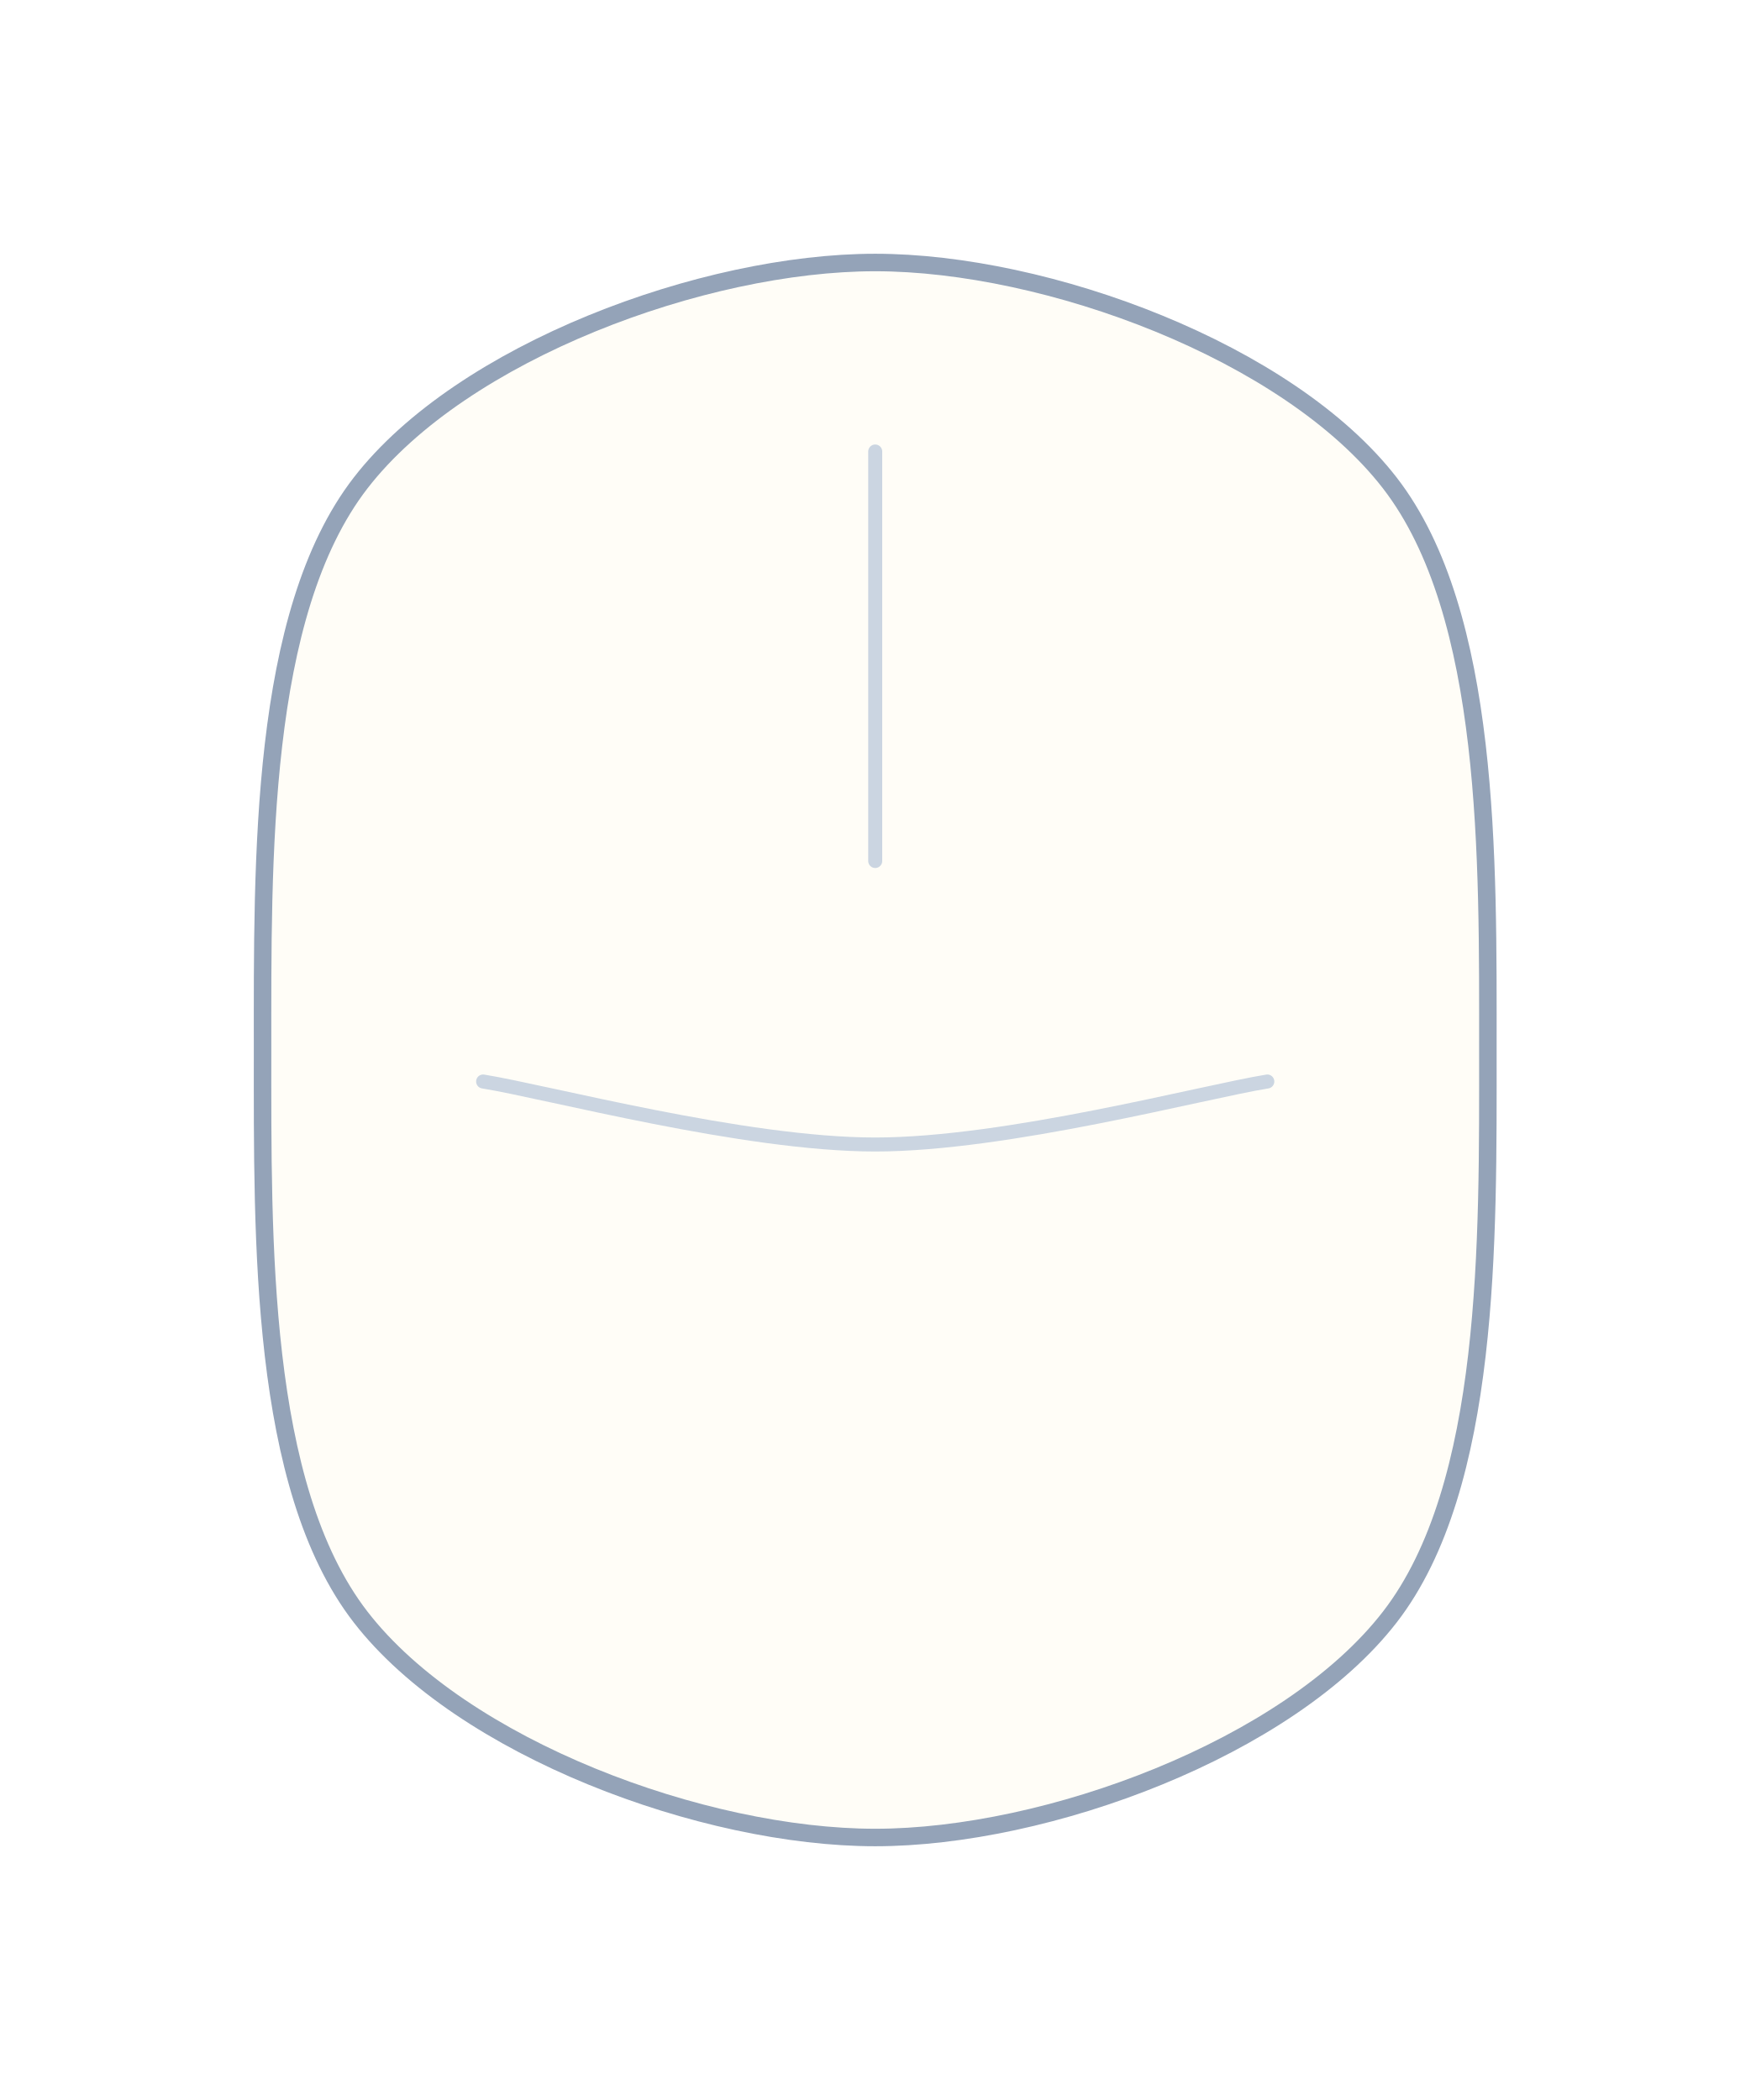
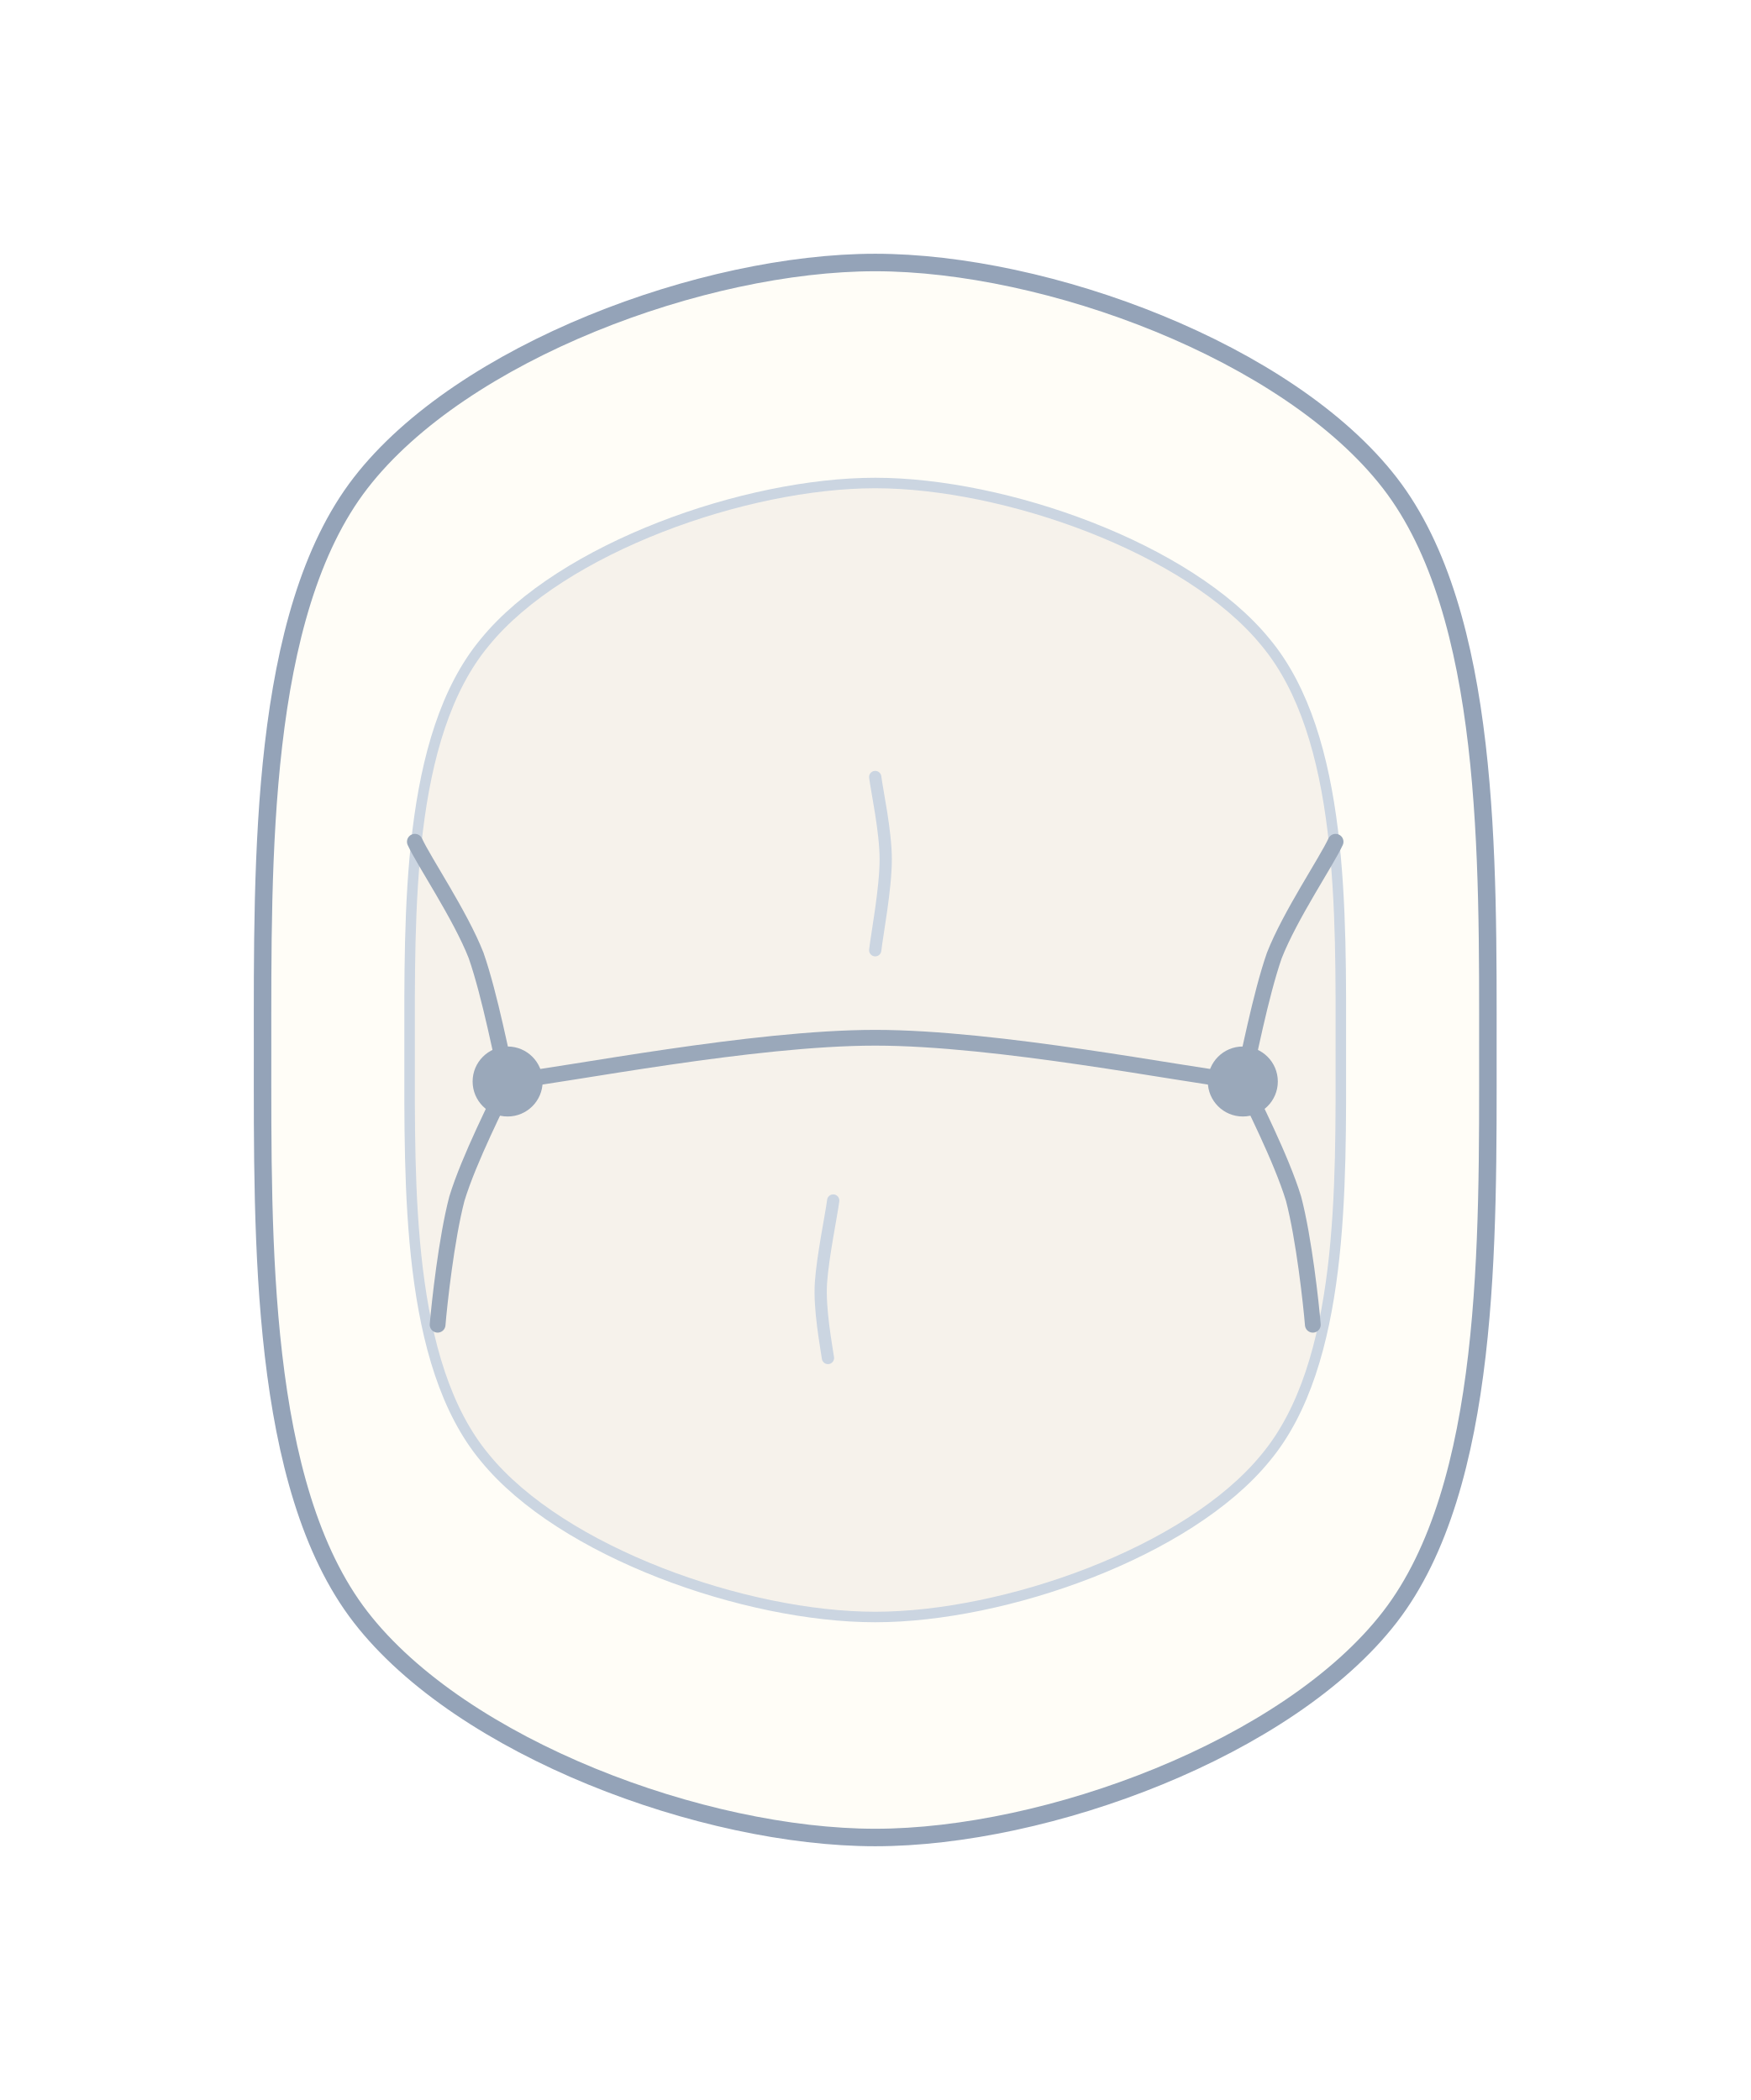
<svg xmlns="http://www.w3.org/2000/svg" viewBox="0 0 120 144" width="120" height="144">
  <g id="tooth-14" data-fdi="14">
    <g transform="matrix(-12 0 0 12 60 72)">
      <path d="M -3.5 0 C -3.5 -1.08 -3.52 -2.49 -2.94 -3.24 C -2.36 -3.99 -0.98 -4.5 0 -4.5 C 0.98 -4.5 2.36 -3.99 2.94 -3.24 C 3.52 -2.49 3.5 -1.08 3.5 0 C 3.5 1.08 3.52 2.49 2.94 3.24 C 2.36 3.99 0.98 4.5 0 4.5 C -0.98 4.5 -2.36 3.99 -2.94 3.24 C -3.52 2.49 -3.5 1.08 -3.5 0 Z" fill="#fffdf7" stroke="#94a3b8" stroke-width="1.2" vector-effect="non-scaling-stroke" />
-       <path d="M -2.24 0.18 C -1.87 0.24 -0.75 0.54 0 0.54 C 0.75 0.54 1.87 0.24 2.24 0.18" fill="none" stroke="#cbd5e1" stroke-width="0.96" stroke-linecap="round" vector-effect="non-scaling-stroke" />
-       <path d="M 0 -3.42 C 0 -3.03 0 -1.47 0 -1.08" fill="none" stroke="#cbd5e1" stroke-width="0.96" stroke-linecap="round" vector-effect="non-scaling-stroke" />
+       <path d="M -2.66 0 C -2.66 -0.78 -2.68 -1.79 -2.23 -2.33 C -1.79 -2.87 -0.74 -3.24 0 -3.24 C 0.74 -3.24 1.79 -2.87 2.23 -2.33 C 2.68 -1.79 2.66 -0.78 2.66 0 C 2.66 0.78 2.68 1.79 2.23 2.33 C 1.79 2.87 0.74 3.24 0 3.24 C -0.74 3.24 -1.79 2.87 -2.23 2.33 C -2.68 1.79 -2.66 0.78 -2.66 0 Z" fill="rgba(120, 96, 60, 0.07)" stroke="#cbd5e1" stroke-width="0.72" vector-effect="non-scaling-stroke" />
+       <path d="M 0 -1.56 C -0.01 -1.48 -0.06 -1.25 -0.06 -1.09 C -0.06 -0.92 -0.01 -0.66 0 -0.57" fill="none" stroke="#cbd5e1" stroke-width="0.84" stroke-linecap="round" vector-effect="non-scaling-stroke" />
+       <path d="M 0.27 1.76 C 0.28 1.69 0.32 1.48 0.31 1.33 C 0.3 1.18 0.25 0.94 0.24 0.86" fill="none" stroke="#cbd5e1" stroke-width="0.84" stroke-linecap="round" vector-effect="non-scaling-stroke" />
+       <path d="M -2.1 0.18 C -1.75 0.14 -0.7 -0.07 0 -0.07 C 0.7 -0.07 1.75 0.14 2.1 0.18" fill="none" stroke="#9aa8ba" stroke-width="1.08" stroke-linecap="round" vector-effect="non-scaling-stroke" />
+       <path d="M -2.1 0.18 C -2.13 0.06 -2.2 -0.31 -2.28 -0.54 C -2.37 -0.77 -2.58 -1.08 -2.63 -1.19" fill="none" stroke="#9aa8ba" stroke-width="1.08" stroke-linecap="round" vector-effect="non-scaling-stroke" />
+       <path d="M 2.1 0.18 C 2.13 0.06 2.2 -0.31 2.28 -0.54 C 2.37 -0.77 2.58 -1.08 2.63 -1.19" fill="none" stroke="#9aa8ba" stroke-width="1.08" stroke-linecap="round" vector-effect="non-scaling-stroke" />
+       <path d="M -2.1 0.18 C -2.15 0.29 -2.32 0.62 -2.39 0.85 C -2.45 1.08 -2.49 1.45 -2.5 1.57" fill="none" stroke="#9aa8ba" stroke-width="1.08" stroke-linecap="round" vector-effect="non-scaling-stroke" />
+       <path d="M 2.1 0.18 C 2.15 0.29 2.32 0.62 2.39 0.85 C 2.45 1.08 2.49 1.45 2.5 1.57" fill="none" stroke="#9aa8ba" stroke-width="1.08" stroke-linecap="round" vector-effect="non-scaling-stroke" />
+       <circle cx="-2.1" cy="0.18" r="0.2" fill="#9aa8ba" />
+       <circle cx="2.1" cy="0.18" r="0.2" fill="#9aa8ba" />
    </g>
  </g>
</svg>
